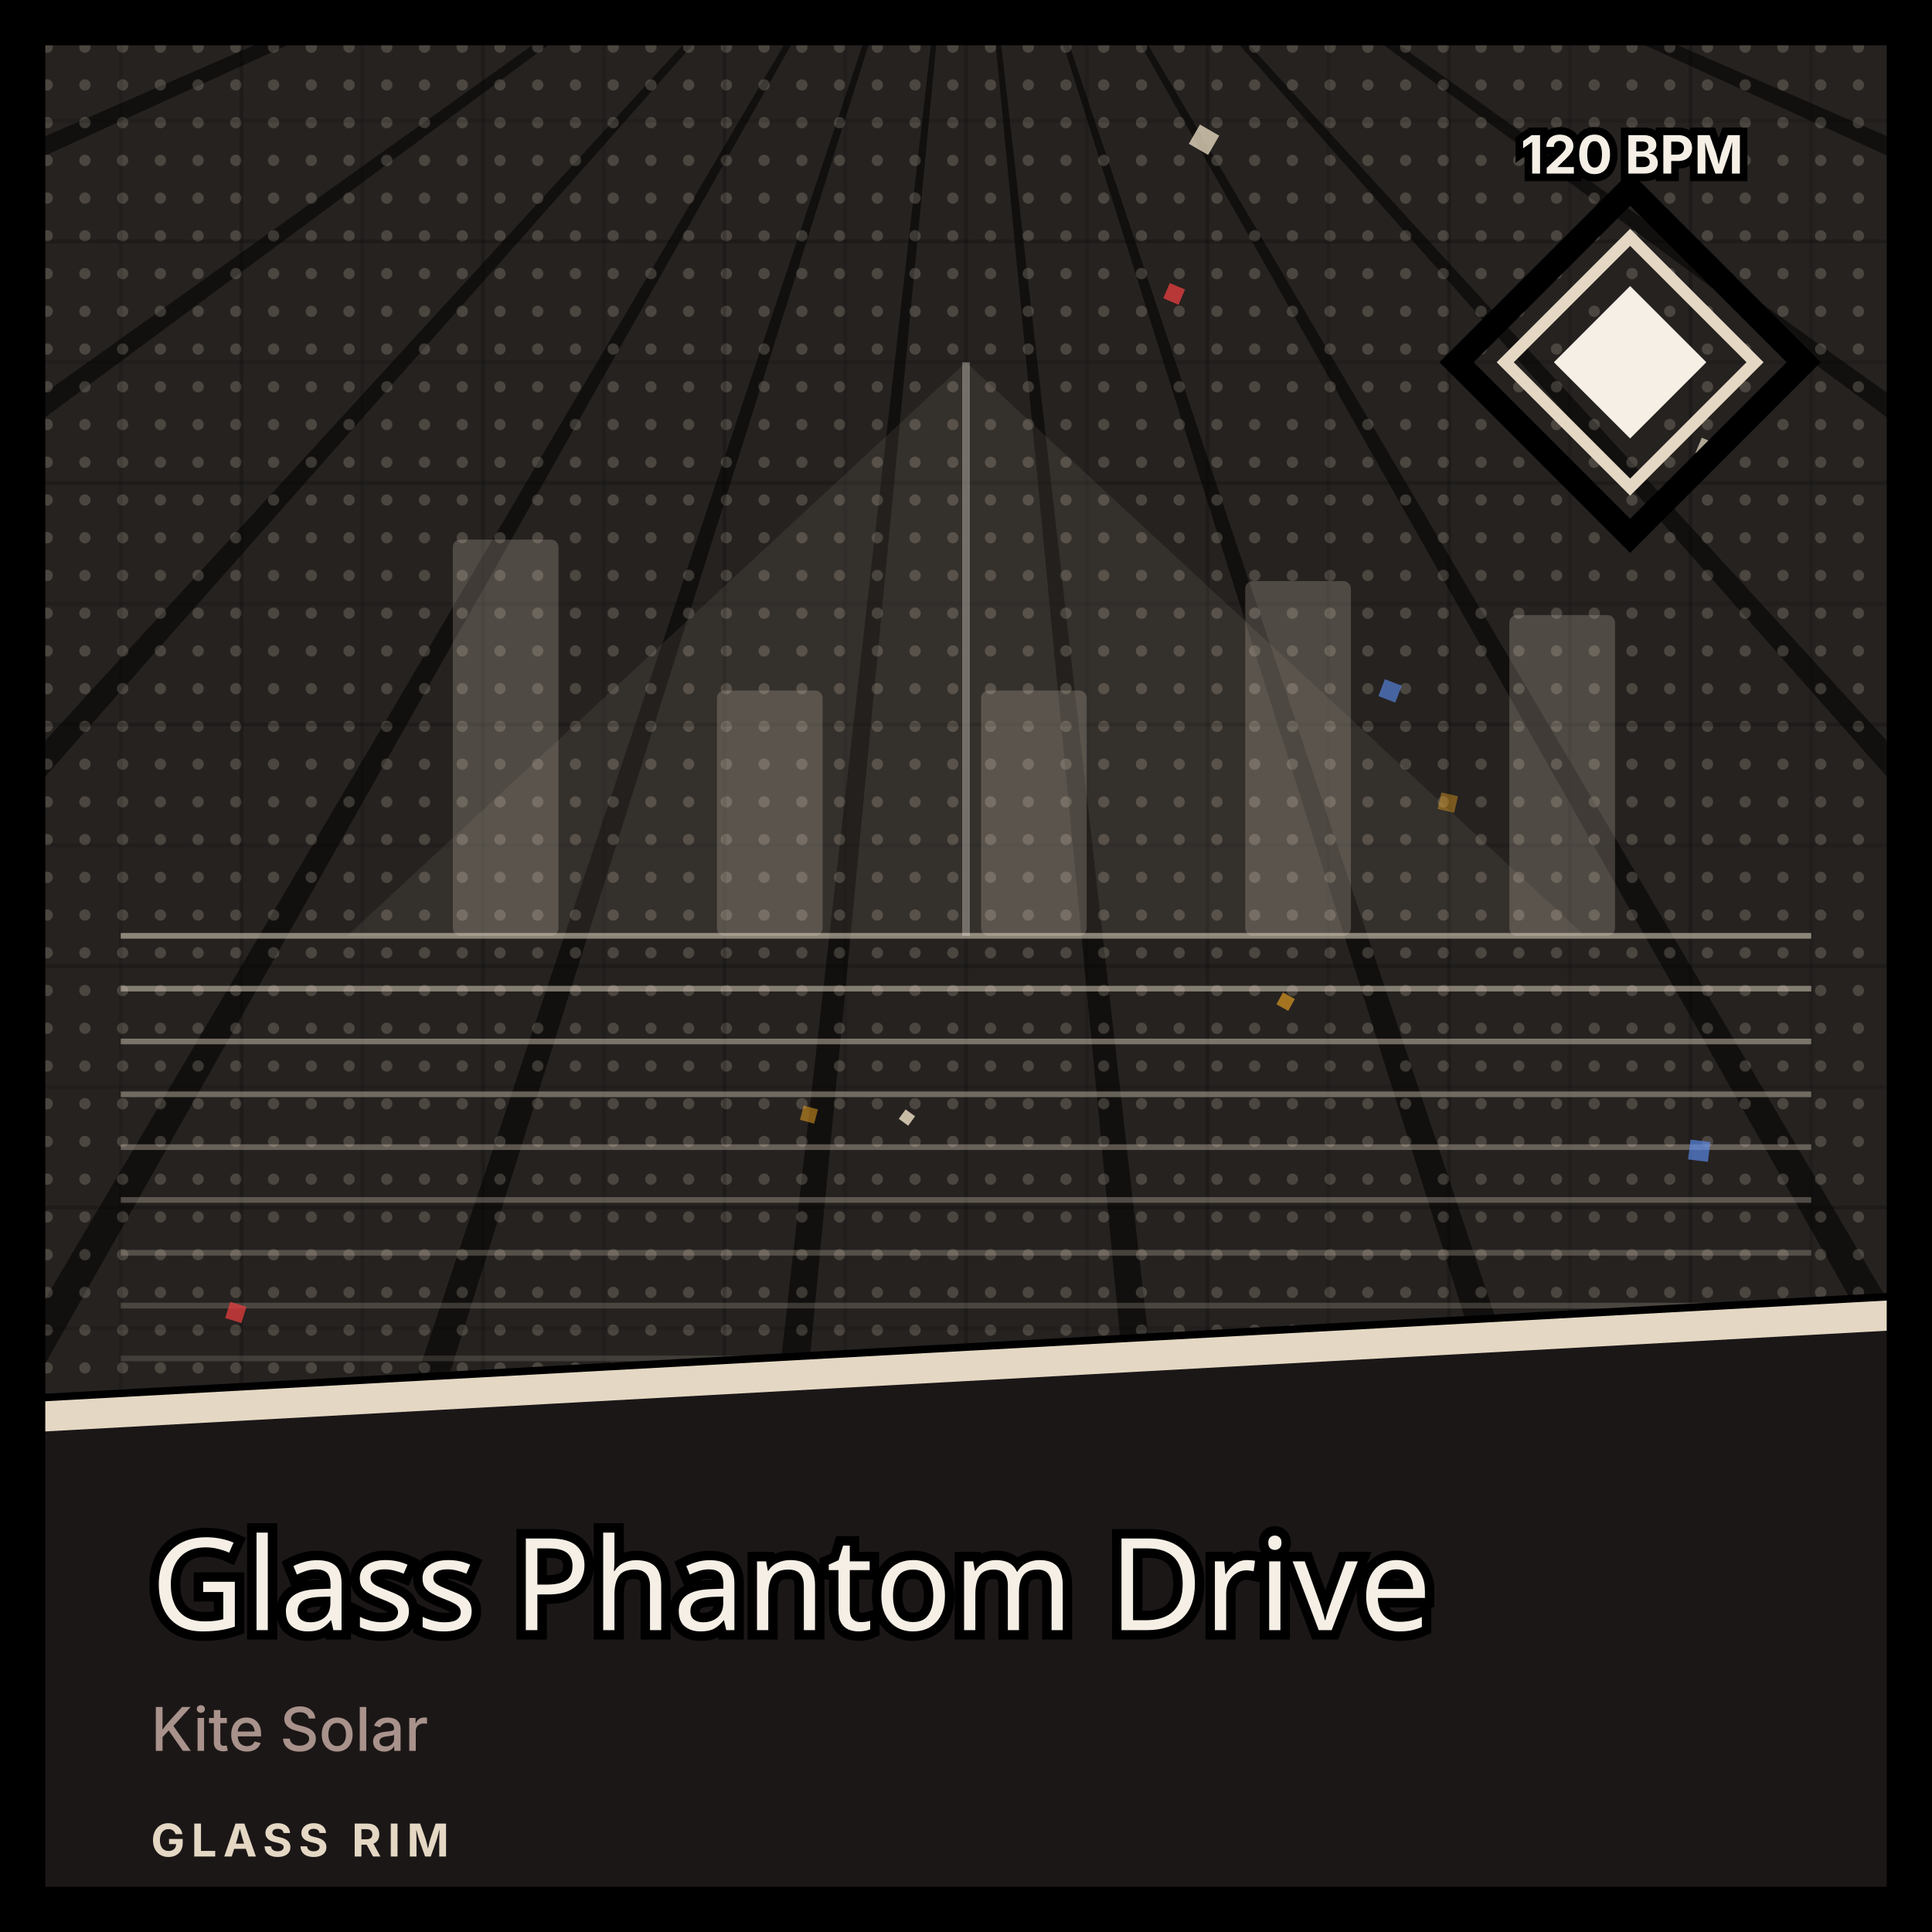
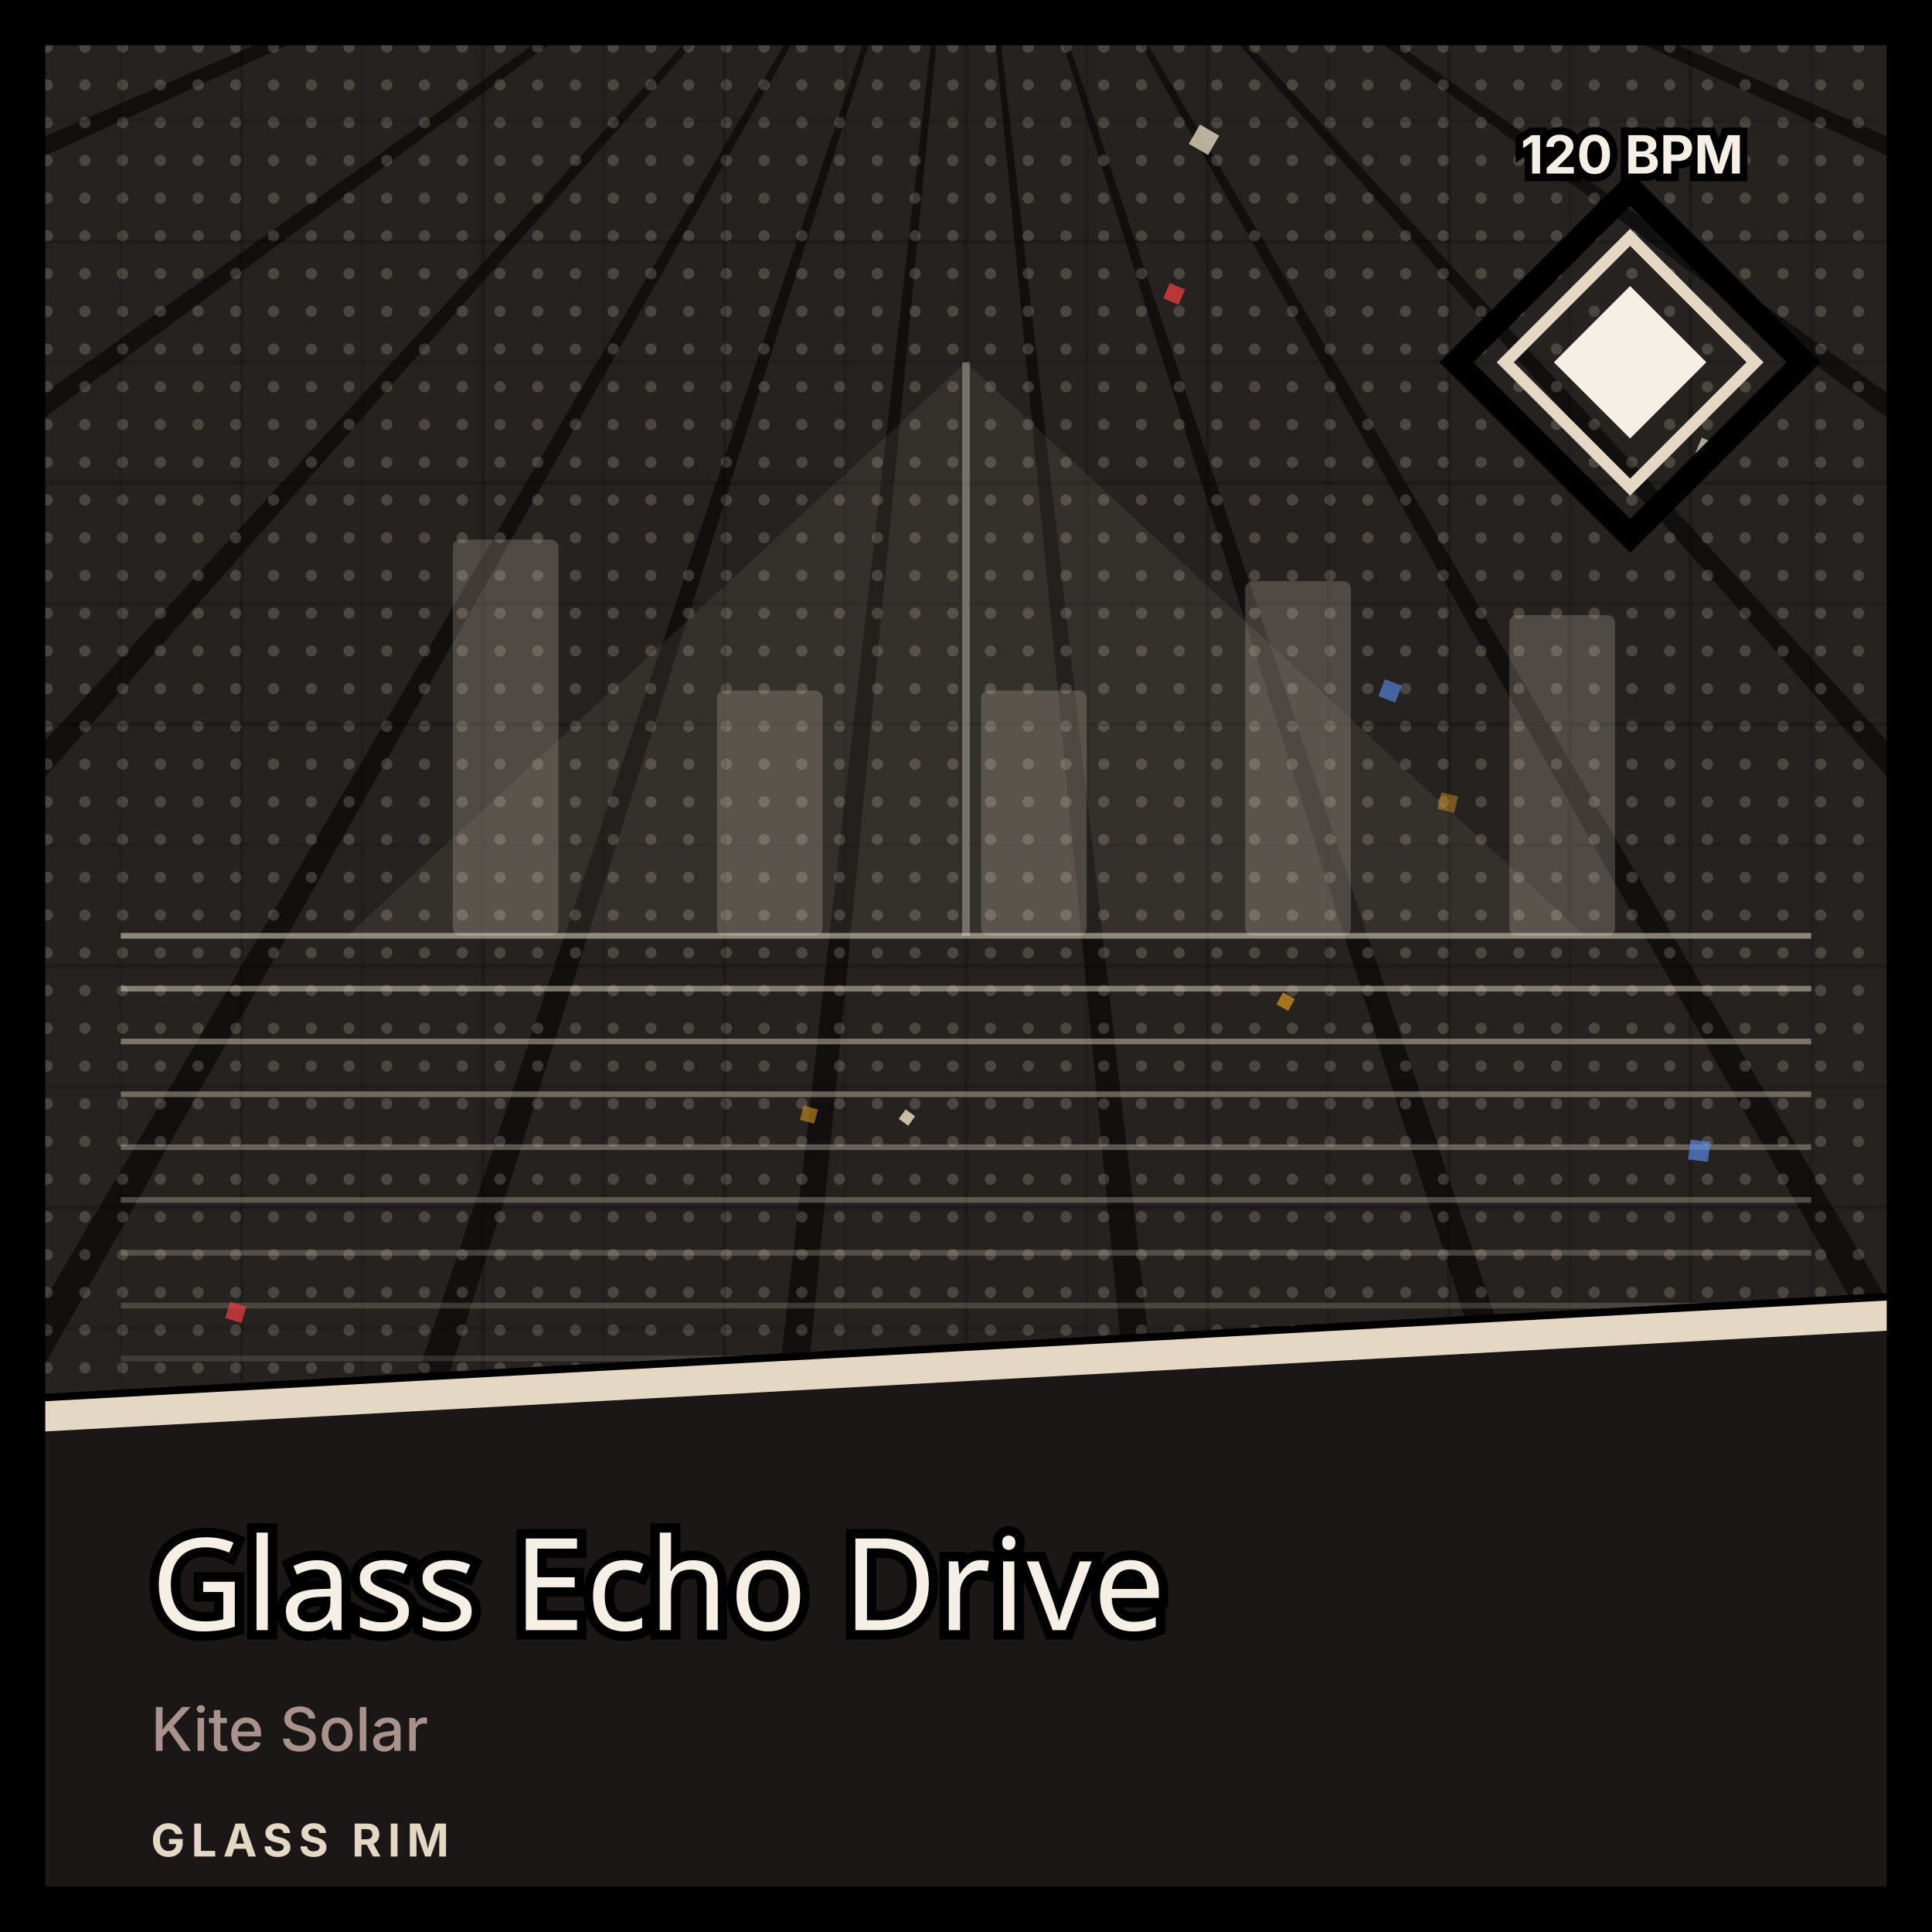
<svg xmlns="http://www.w3.org/2000/svg" width="512" height="512" viewBox="0 0 512 512">
  <defs>
    <pattern id="halftone" width="10" height="10" patternUnits="userSpaceOnUse">
      <circle cx="2.5" cy="2.5" r="1.5" fill="#E4D8C4" opacity="0.20" />
    </pattern>
  </defs>
  <rect width="512" height="512" fill="#12100F" />
  <rect width="512" height="512" fill="url(#halftone)" />
  <g>
    <polygon points="256.0,-70.0 1016.0,-63.4 1000.7,81.5" fill="#E4D8C4" opacity="0.09" />
    <polygon points="256.0,-70.0 998.0,94.5 953.0,233.0" fill="#E4D8C4" opacity="0.09" />
    <polygon points="256.0,-70.0 947.6,245.2 874.7,371.3" fill="#E4D8C4" opacity="0.09" />
    <polygon points="256.0,-70.0 866.9,382.1 769.4,490.3" fill="#E4D8C4" opacity="0.09" />
    <polygon points="256.0,-70.0 759.6,499.2 641.7,584.8" fill="#E4D8C4" opacity="0.09" />
    <polygon points="256.0,-70.0 630.2,591.5 497.2,650.7" fill="#E4D8C4" opacity="0.09" />
    <polygon points="256.0,-70.0 484.5,654.8 342.0,685.1" fill="#E4D8C4" opacity="0.09" />
    <polygon points="256.0,-70.0 328.8,686.5 183.2,686.5" fill="#E4D8C4" opacity="0.09" />
    <polygon points="256.0,-70.0 170.0,685.1 27.5,654.8" fill="#E4D8C4" opacity="0.09" />
    <polygon points="256.0,-70.0 14.8,650.7 -118.2,591.5" fill="#E4D8C4" opacity="0.09" />
    <polygon points="256.0,-70.0 -129.7,584.8 -247.6,499.2" fill="#E4D8C4" opacity="0.09" />
    <polygon points="256.0,-70.0 -257.4,490.3 -354.9,382.1" fill="#E4D8C4" opacity="0.09" />
    <polygon points="256.0,-70.0 -362.7,371.3 -435.6,245.2" fill="#E4D8C4" opacity="0.09" />
    <polygon points="256.0,-70.0 -441.0,233.0 -486.0,94.5" fill="#E4D8C4" opacity="0.09" />
    <polygon points="256.0,-70.0 -488.7,81.5 -504.0,-63.4" fill="#E4D8C4" opacity="0.09" />
  </g>
  <g opacity="0.9">
    <line x1="0" y1="0" x2="0" y2="512" stroke="#000000" stroke-opacity="0.20" stroke-width="1" />
    <line x1="32" y1="0" x2="32" y2="512" stroke="#000000" stroke-opacity="0.12" stroke-width="1" />
    <line x1="64" y1="0" x2="64" y2="512" stroke="#000000" stroke-opacity="0.20" stroke-width="1" />
    <line x1="96" y1="0" x2="96" y2="512" stroke="#000000" stroke-opacity="0.12" stroke-width="1" />
    <line x1="128" y1="0" x2="128" y2="512" stroke="#000000" stroke-opacity="0.20" stroke-width="1" />
    <line x1="160" y1="0" x2="160" y2="512" stroke="#000000" stroke-opacity="0.12" stroke-width="1" />
    <line x1="192" y1="0" x2="192" y2="512" stroke="#000000" stroke-opacity="0.20" stroke-width="1" />
    <line x1="224" y1="0" x2="224" y2="512" stroke="#000000" stroke-opacity="0.12" stroke-width="1" />
    <line x1="256" y1="0" x2="256" y2="512" stroke="#000000" stroke-opacity="0.20" stroke-width="1" />
    <line x1="288" y1="0" x2="288" y2="512" stroke="#000000" stroke-opacity="0.12" stroke-width="1" />
    <line x1="320" y1="0" x2="320" y2="512" stroke="#000000" stroke-opacity="0.20" stroke-width="1" />
    <line x1="352" y1="0" x2="352" y2="512" stroke="#000000" stroke-opacity="0.12" stroke-width="1" />
    <line x1="384" y1="0" x2="384" y2="512" stroke="#000000" stroke-opacity="0.20" stroke-width="1" />
    <line x1="416" y1="0" x2="416" y2="512" stroke="#000000" stroke-opacity="0.12" stroke-width="1" />
    <line x1="448" y1="0" x2="448" y2="512" stroke="#000000" stroke-opacity="0.20" stroke-width="1" />
    <line x1="480" y1="0" x2="480" y2="512" stroke="#000000" stroke-opacity="0.12" stroke-width="1" />
    <line x1="512" y1="0" x2="512" y2="512" stroke="#000000" stroke-opacity="0.20" stroke-width="1" />
    <line x1="0" y1="0" x2="512" y2="0" stroke="#000000" stroke-opacity="0.20" stroke-width="1" />
    <line x1="0" y1="32" x2="512" y2="32" stroke="#000000" stroke-opacity="0.12" stroke-width="1" />
    <line x1="0" y1="64" x2="512" y2="64" stroke="#000000" stroke-opacity="0.20" stroke-width="1" />
    <line x1="0" y1="96" x2="512" y2="96" stroke="#000000" stroke-opacity="0.12" stroke-width="1" />
    <line x1="0" y1="128" x2="512" y2="128" stroke="#000000" stroke-opacity="0.20" stroke-width="1" />
    <line x1="0" y1="160" x2="512" y2="160" stroke="#000000" stroke-opacity="0.12" stroke-width="1" />
    <line x1="0" y1="192" x2="512" y2="192" stroke="#000000" stroke-opacity="0.20" stroke-width="1" />
    <line x1="0" y1="224" x2="512" y2="224" stroke="#000000" stroke-opacity="0.12" stroke-width="1" />
    <line x1="0" y1="256" x2="512" y2="256" stroke="#000000" stroke-opacity="0.20" stroke-width="1" />
    <line x1="0" y1="288" x2="512" y2="288" stroke="#000000" stroke-opacity="0.12" stroke-width="1" />
    <line x1="0" y1="320" x2="512" y2="320" stroke="#000000" stroke-opacity="0.20" stroke-width="1" />
    <line x1="0" y1="352" x2="512" y2="352" stroke="#000000" stroke-opacity="0.12" stroke-width="1" />
    <line x1="0" y1="384" x2="512" y2="384" stroke="#000000" stroke-opacity="0.20" stroke-width="1" />
    <line x1="0" y1="416" x2="512" y2="416" stroke="#000000" stroke-opacity="0.12" stroke-width="1" />
    <line x1="0" y1="448" x2="512" y2="448" stroke="#000000" stroke-opacity="0.20" stroke-width="1" />
    <line x1="0" y1="480" x2="512" y2="480" stroke="#000000" stroke-opacity="0.12" stroke-width="1" />
    <line x1="0" y1="512" x2="512" y2="512" stroke="#000000" stroke-opacity="0.20" stroke-width="1" />
  </g>
  <g>
    <line x1="32" y1="248" x2="480" y2="248" stroke="#E4D8C4" stroke-width="1.5" opacity="0.55" />
    <line x1="32" y1="262" x2="480" y2="262" stroke="#E4D8C4" stroke-width="1.5" opacity="0.50" />
    <line x1="32" y1="276" x2="480" y2="276" stroke="#E4D8C4" stroke-width="1.5" opacity="0.45" />
    <line x1="32" y1="290" x2="480" y2="290" stroke="#E4D8C4" stroke-width="1.5" opacity="0.40" />
    <line x1="32" y1="304" x2="480" y2="304" stroke="#E4D8C4" stroke-width="1.5" opacity="0.35" />
    <line x1="32" y1="318" x2="480" y2="318" stroke="#E4D8C4" stroke-width="1.5" opacity="0.30" />
    <line x1="32" y1="332" x2="480" y2="332" stroke="#E4D8C4" stroke-width="1.5" opacity="0.25" />
    <line x1="32" y1="346" x2="480" y2="346" stroke="#E4D8C4" stroke-width="1.5" opacity="0.20" />
    <line x1="32" y1="360" x2="480" y2="360" stroke="#E4D8C4" stroke-width="1.5" opacity="0.15" />
    <polygon points="256,96 420,248 92,248" fill="#E4D8C4" opacity="0.08" />
    <line x1="256" y1="96" x2="256" y2="248" stroke="#F5EFE6" stroke-width="2" opacity="0.35" />
    <rect x="120" y="143" width="28" height="105" fill="#E4D8C4" opacity="0.22" rx="2" />
    <rect x="190" y="183" width="28" height="65" fill="#E4D8C4" opacity="0.22" rx="2" />
    <rect x="260" y="183" width="28" height="65" fill="#E4D8C4" opacity="0.22" rx="2" />
    <rect x="330" y="154" width="28" height="94" fill="#E4D8C4" opacity="0.22" rx="2" />
    <rect x="400" y="163" width="28" height="85" fill="#E4D8C4" opacity="0.22" rx="2" />
  </g>
  <g>
    <rect x="61.0" y="345.0" width="4.5" height="4.5" fill="#E23D3D" opacity="0.76" transform="rotate(17 61.0 345.0)" />
    <rect x="240.0" y="294.0" width="3.1" height="3.1" fill="#F2E4C9" opacity="0.79" transform="rotate(36 240.0 294.0)" />
    <rect x="340.0" y="263.0" width="3.6" height="3.6" fill="#FFB020" opacity="0.58" transform="rotate(29 340.0 263.0)" />
    <rect x="367.0" y="180.0" width="4.8" height="4.8" fill="#5B8DEF" opacity="0.62" transform="rotate(21 367.0 180.0)" />
    <rect x="310.0" y="75.0" width="4.4" height="4.4" fill="#E23D3D" opacity="0.78" transform="rotate(23 310.0 75.0)" />
    <rect x="318.0" y="33.0" width="5.9" height="5.9" fill="#F2E4C9" opacity="0.74" transform="rotate(30 318.0 33.0)" />
    <rect x="382.0" y="210.0" width="4.5" height="4.5" fill="#FFB020" opacity="0.39" transform="rotate(13 382.0 210.0)" />
    <rect x="448.0" y="302.0" width="5.3" height="5.3" fill="#5B8DEF" opacity="0.65" transform="rotate(7 448.0 302.0)" />
    <rect x="124.0" y="397.0" width="3.2" height="3.2" fill="#E23D3D" opacity="0.72" transform="rotate(22 124.0 397.0)" />
    <rect x="451.0" y="116.0" width="4.4" height="4.4" fill="#F2E4C9" opacity="0.67" transform="rotate(23 451.0 116.0)" />
    <rect x="213.0" y="293.0" width="3.9" height="3.9" fill="#FFB020" opacity="0.48" transform="rotate(15 213.0 293.0)" />
  </g>
  <g>
    <polygon points="432.0,50.0 478.0,96.0 432.0,142.0 386.0,96.0" fill="none" stroke="#000000" stroke-width="6.4" />
    <polygon points="432.0,62.9 465.1,96.0 432.0,129.1 398.9,96.0" fill="none" stroke="#E4D8C4" stroke-width="3.2" />
    <polygon points="432.0,75.8 452.2,96.0 432.0,116.2 411.8,96.0" fill="#F5EFE6" />
  </g>
  <polygon points="0,372 512,344 512,512 0,512" fill="#1C1717" stroke="#000000" stroke-width="4" />
  <polygon points="0,372 512,344 512,352 0,380" fill="#E4D8C4" />
-   <text x="40" y="432" fill="#F5EFE6" font-family="Anton, Impact, Haettenschweiler, 'Arial Narrow', sans-serif" font-size="34" letter-spacing="0.01em" paint-order="stroke" stroke="#000000" stroke-width="5">Glass Phantom Drive</text>
+   <text x="40" y="432" fill="#F5EFE6" font-family="Anton, Impact, Haettenschweiler, 'Arial Narrow', sans-serif" font-size="34" letter-spacing="0.01em" paint-order="stroke" stroke="#000000" stroke-width="5">Glass Echo Drive</text>
  <text x="40" y="464" fill="#A8928B" font-family="IBM Plex Sans, system-ui, -apple-system, sans-serif" font-size="16" font-weight="500">Kite Solar</text>
  <text x="40" y="492" fill="#E4D8C4" font-family="IBM Plex Sans, system-ui, -apple-system, sans-serif" font-size="12" font-weight="700" letter-spacing="0.14em">GLASS RIM</text>
  <text x="462" y="46" text-anchor="end" fill="#F5EFE6" font-family="IBM Plex Sans, system-ui, -apple-system, sans-serif" font-size="14" font-weight="700" paint-order="stroke" stroke="#000000" stroke-width="4">120 BPM</text>
  <rect x="6" y="6" width="500" height="500" fill="none" stroke="#000000" stroke-width="12" />
</svg>
